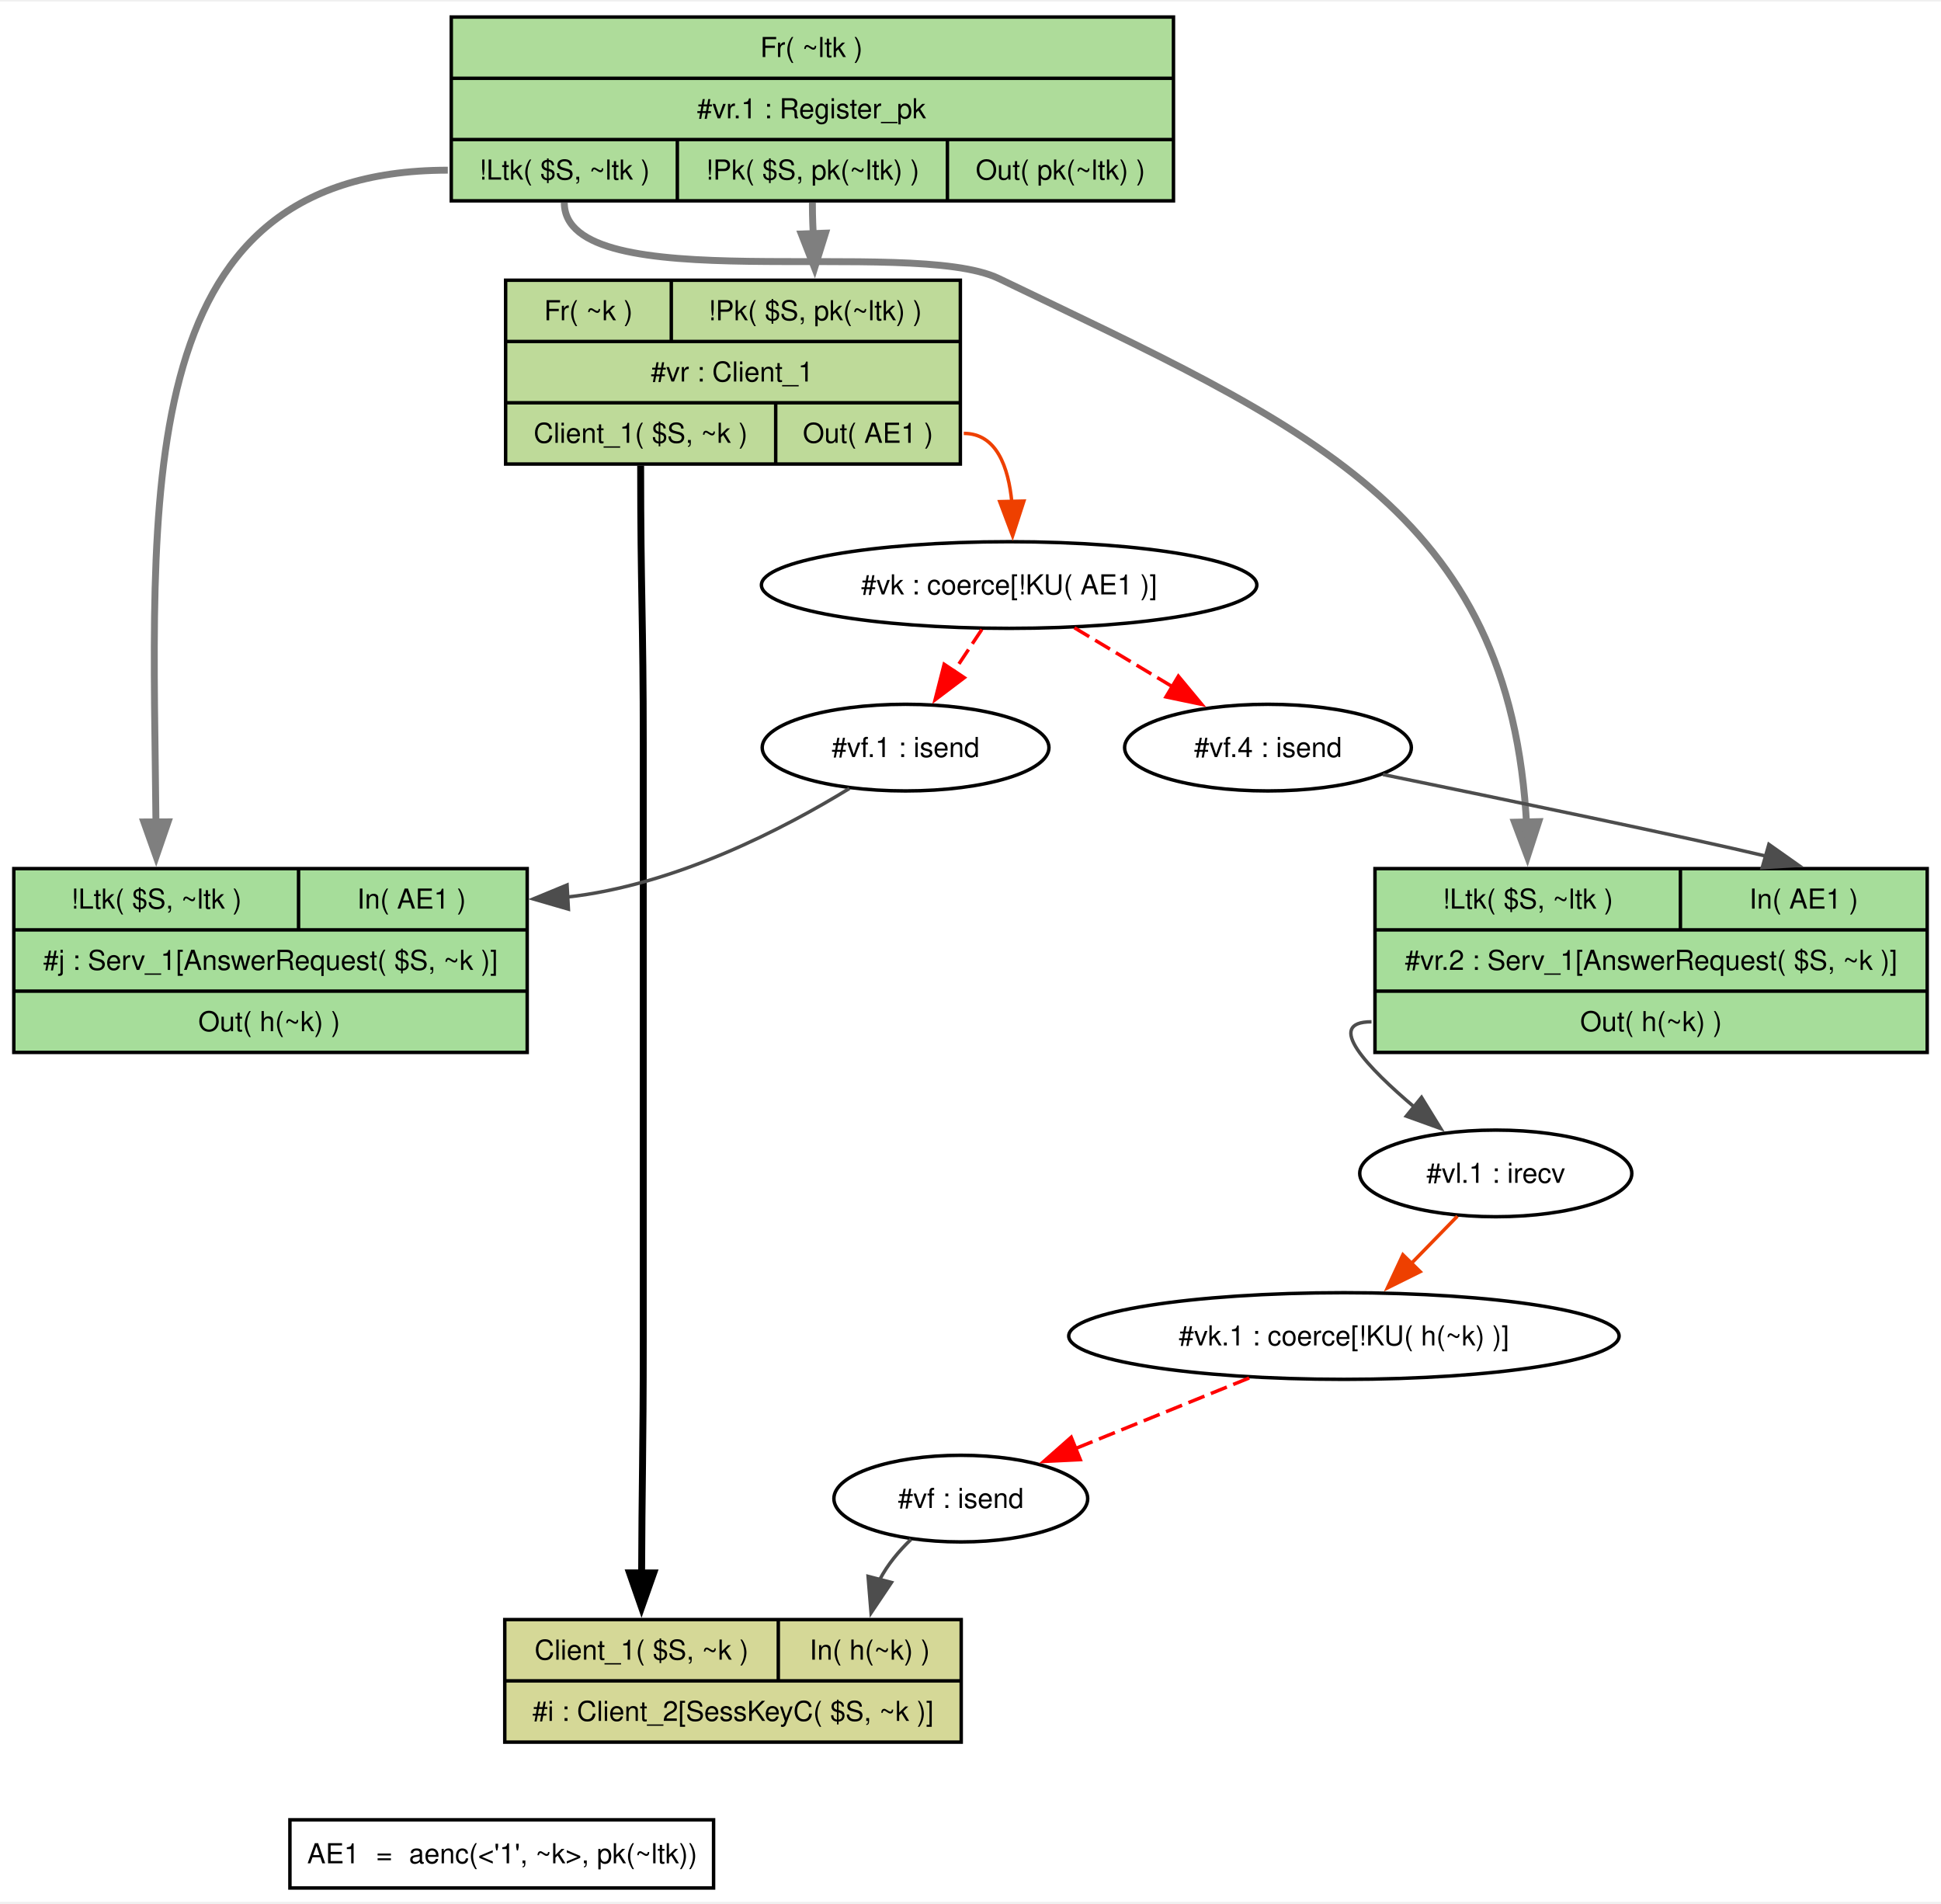
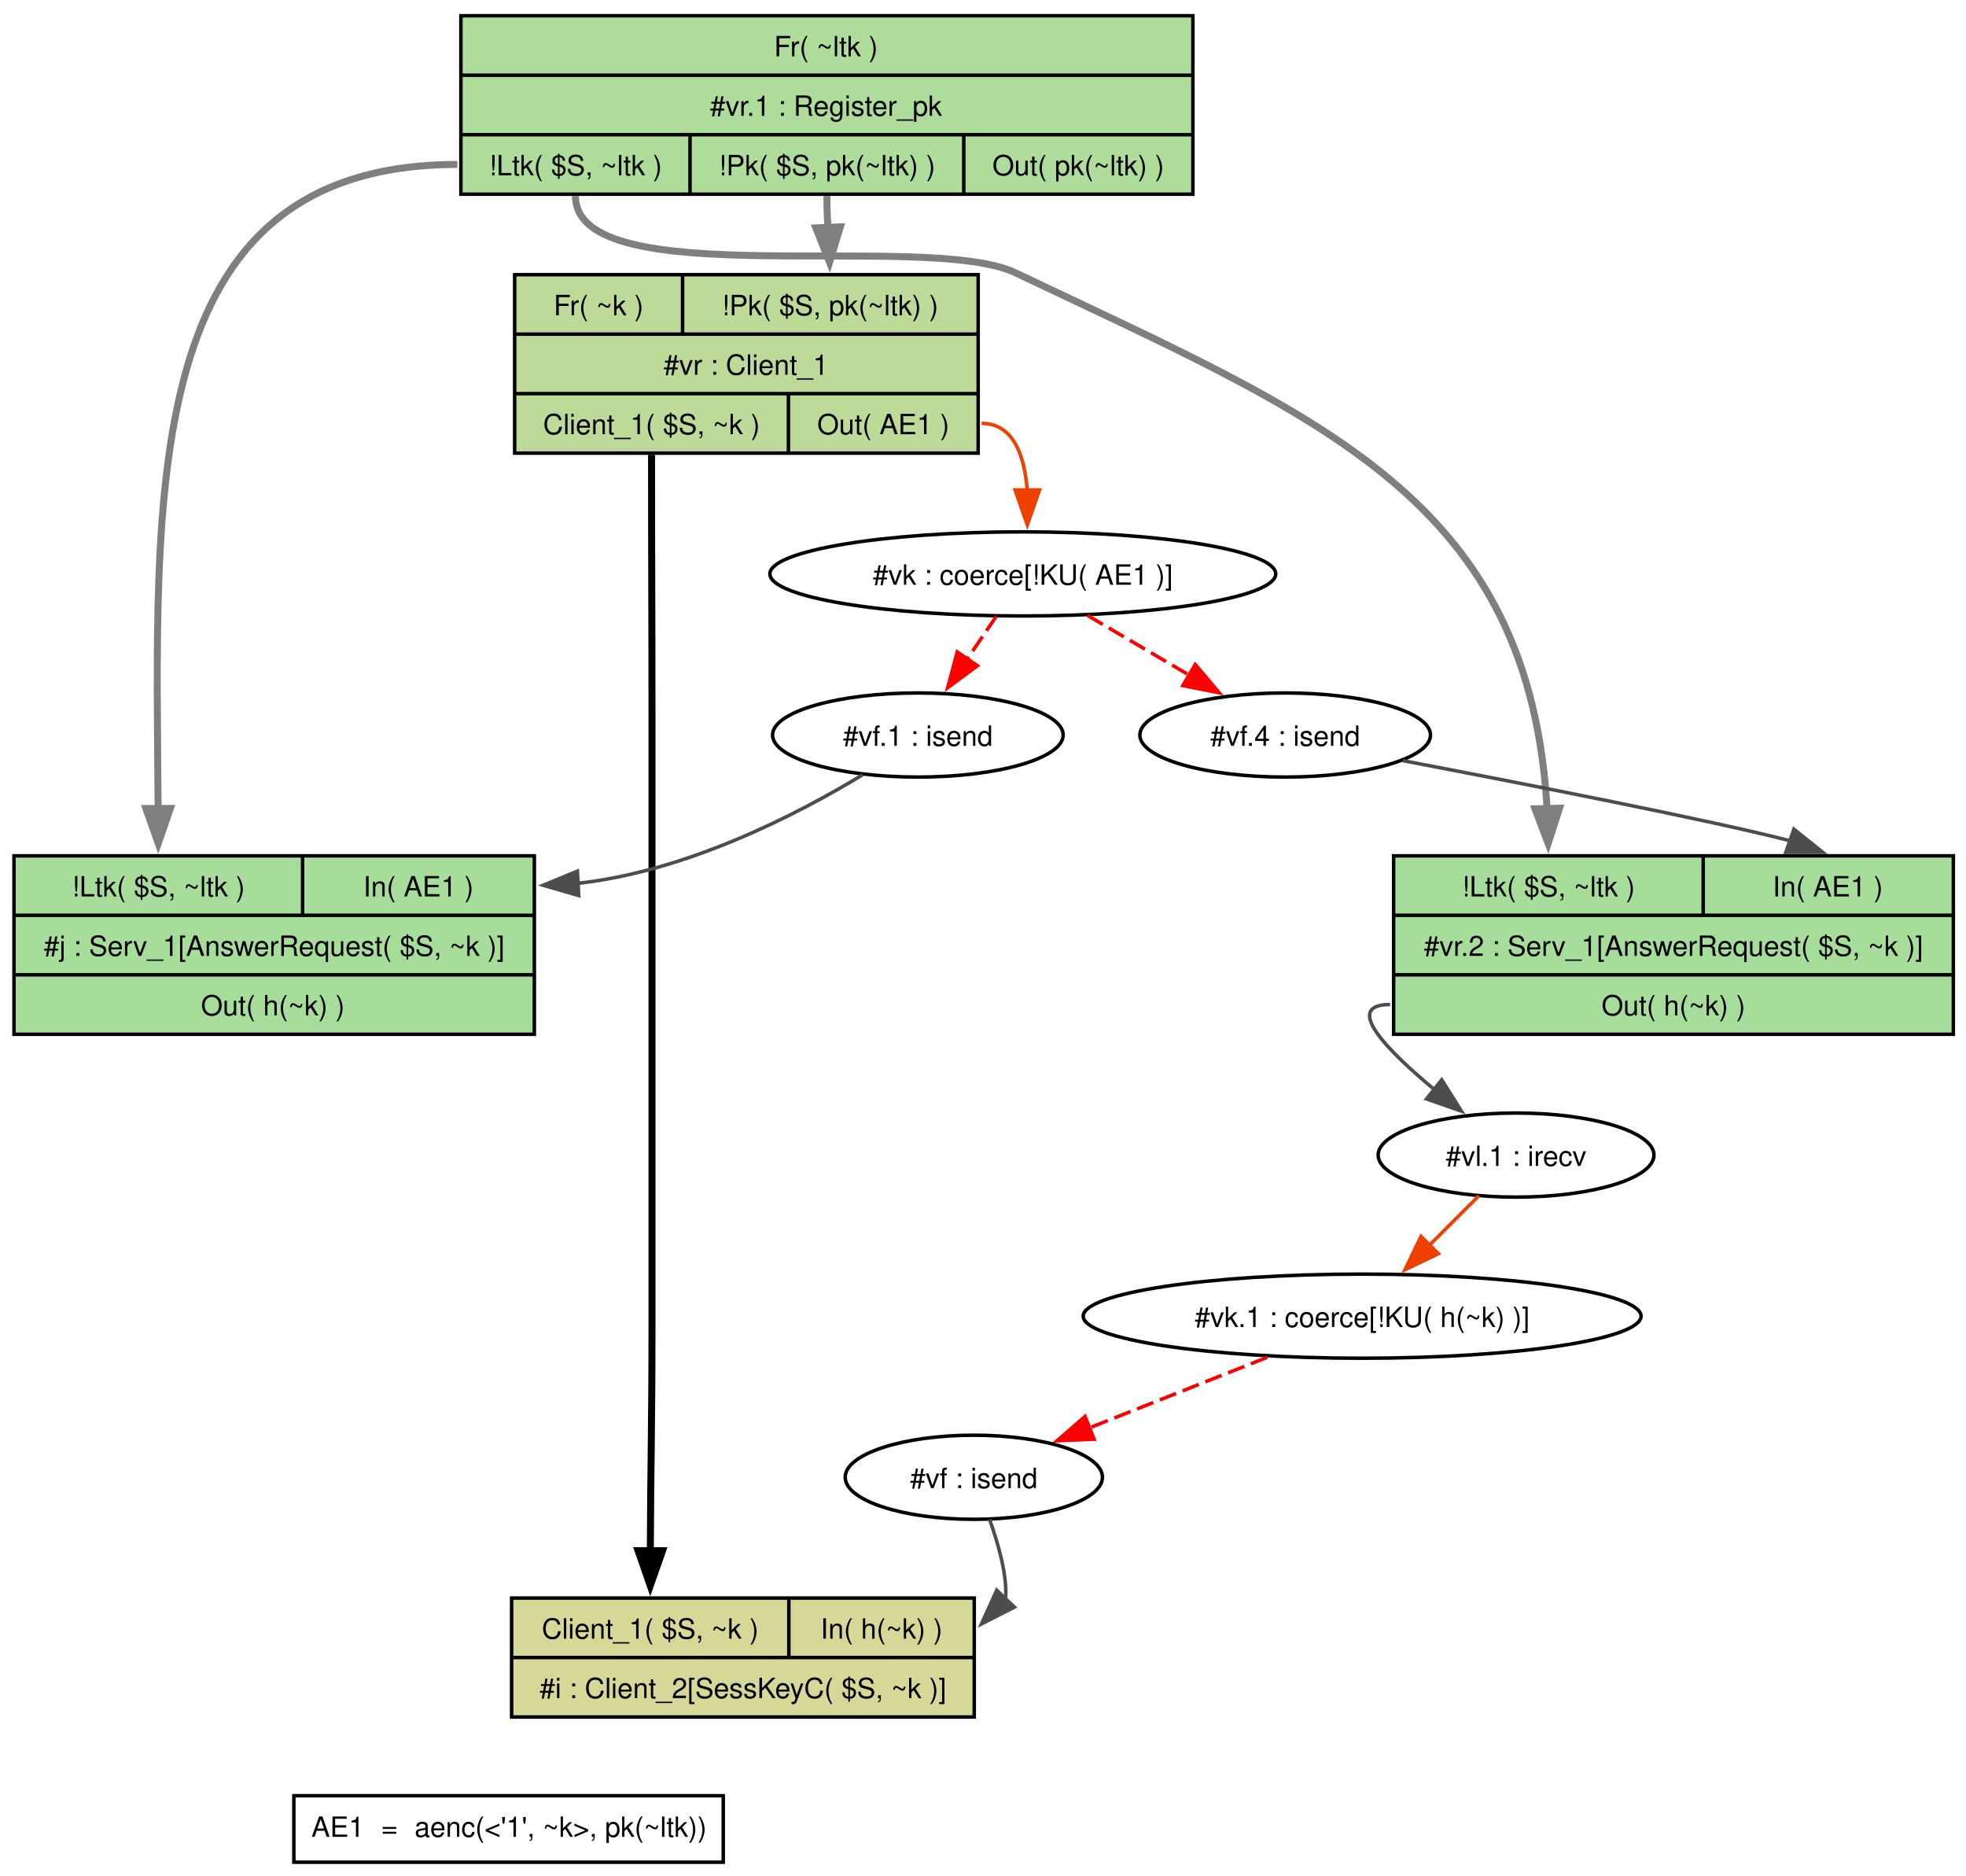
- <svg xmlns="http://www.w3.org/2000/svg" width="562pt" height="551pt" viewBox="0.00 0.00 562.38 550.51">
-   <g id="graph0" class="graph" transform="scale(1 1) rotate(0) translate(4 546.51)">
-     <polygon fill="white" stroke="none" points="-4,4 -4,-546.51 558.38,-546.51 558.38,4 -4,4" />
+ <svg xmlns="http://www.w3.org/2000/svg" width="562pt" height="536pt" viewBox="0.00 0.00 562.00 536.00">
+   <g id="graph0" class="graph" transform="scale(1 1) rotate(0) translate(4 532.21)">
+     <polygon fill="white" stroke="none" points="-4,4 -4,-532.21 558.38,-532.21 558.38,4 -4,4" />
    <g id="node1" class="node">
-       <polygon fill="#d5d897" stroke="black" points="142.25,-42.25 142.25,-77.75 274.5,-77.75 274.5,-42.25 142.25,-42.25" />
-       <text text-anchor="middle" x="181.88" y="-66.15" font-family="Helvetica,sans-Serif" font-size="8.00">Client_1( $S, ~k )</text>
-       <polyline fill="none" stroke="black" points="221.5,-60 221.5,-77.75" />
-       <text text-anchor="middle" x="248" y="-66.15" font-family="Helvetica,sans-Serif" font-size="8.00">In( h(~k) )</text>
-       <polyline fill="none" stroke="black" points="142.25,-60 274.5,-60" />
-       <text text-anchor="middle" x="208.38" y="-48.4" font-family="Helvetica,sans-Serif" font-size="8.00">#i : Client_2[SessKeyC( $S, ~k )]</text>
+       <polygon fill="#d5d897" stroke="black" points="142.25,-41.5 142.25,-75.5 274.5,-75.5 274.5,-41.5 142.25,-41.5" />
+       <text xml:space="preserve" text-anchor="middle" x="181.88" y="-63.9" font-family="Helvetica,sans-Serif" font-size="8.00">Client_1( $S, ~k )</text>
+       <polyline fill="none" stroke="black" points="221.5,-58.5 221.5,-75.5" />
+       <text xml:space="preserve" text-anchor="middle" x="248" y="-63.9" font-family="Helvetica,sans-Serif" font-size="8.00">In( h(~k) )</text>
+       <polyline fill="none" stroke="black" points="142.25,-58.5 274.5,-58.5" />
+       <text xml:space="preserve" text-anchor="middle" x="208.38" y="-46.9" font-family="Helvetica,sans-Serif" font-size="8.00">#i : Client_2[SessKeyC( $S, ~k )]</text>
    </g>
    <g id="node12" class="node">
-       <text text-anchor="start" x="85" y="-7.15" font-family="Helvetica,sans-Serif" font-size="8.00" fill="#000000">AE1</text>
-       <text text-anchor="start" x="105" y="-7.15" font-family="Helvetica,sans-Serif" font-size="8.00">=</text>
-       <text text-anchor="start" x="114.5" y="-7.15" font-family="Helvetica,sans-Serif" font-size="8.00">aenc(&lt;'1', ~k&gt;, pk(~ltk))</text>
-       <polygon fill="none" stroke="black" points="80,0 80,-19.75 202.75,-19.75 202.75,0 80,0" />
+       <text xml:space="preserve" text-anchor="start" x="85" y="-7.25" font-family="Helvetica,sans-Serif" font-size="8.00" fill="#000000">AE1</text>
+       <text xml:space="preserve" text-anchor="start" x="105" y="-7.25" font-family="Helvetica,sans-Serif" font-size="8.00">=</text>
+       <text xml:space="preserve" text-anchor="start" x="114.5" y="-7.25" font-family="Helvetica,sans-Serif" font-size="8.00">aenc(&lt;'1', ~k&gt;, pk(~ltk))</text>
+       <polygon fill="none" stroke="black" points="80,0 80,-19 202.75,-19 202.75,0 80,0" />
    </g>
    <g id="node2" class="node">
-       <polygon fill="#a6dd9a" stroke="black" points="0,-242.06 0,-295.31 148.75,-295.31 148.75,-242.06 0,-242.06" />
-       <text text-anchor="middle" x="41.25" y="-283.71" font-family="Helvetica,sans-Serif" font-size="8.00">!Ltk( $S, ~ltk )</text>
-       <polyline fill="none" stroke="black" points="82.5,-277.56 82.5,-295.31" />
-       <text text-anchor="middle" x="115.25" y="-283.71" font-family="Helvetica,sans-Serif" font-size="8.00">In( AE1 )</text>
-       <polyline fill="none" stroke="black" points="0,-277.56 148.75,-277.56" />
-       <text text-anchor="middle" x="74.38" y="-265.96" font-family="Helvetica,sans-Serif" font-size="8.00">#j : Serv_1[AnswerRequest( $S, ~k )]</text>
-       <polyline fill="none" stroke="black" points="0,-259.81 148.75,-259.81" />
-       <text text-anchor="middle" x="74" y="-248.21" font-family="Helvetica,sans-Serif" font-size="8.00">Out( h(~k) )</text>
+       <polygon fill="#a6dd9a" stroke="black" points="0,-236.62 0,-287.62 148.75,-287.62 148.75,-236.62 0,-236.62" />
+       <text xml:space="preserve" text-anchor="middle" x="41.25" y="-276.02" font-family="Helvetica,sans-Serif" font-size="8.00">!Ltk( $S, ~ltk )</text>
+       <polyline fill="none" stroke="black" points="82.5,-270.62 82.5,-287.62" />
+       <text xml:space="preserve" text-anchor="middle" x="115.62" y="-276.02" font-family="Helvetica,sans-Serif" font-size="8.00">In( AE1 )</text>
+       <polyline fill="none" stroke="black" points="0,-270.62 148.75,-270.62" />
+       <text xml:space="preserve" text-anchor="middle" x="74.38" y="-259.02" font-family="Helvetica,sans-Serif" font-size="8.00">#j : Serv_1[AnswerRequest( $S, ~k )]</text>
+       <polyline fill="none" stroke="black" points="0,-253.62 148.75,-253.62" />
+       <text xml:space="preserve" text-anchor="middle" x="74" y="-242.02" font-family="Helvetica,sans-Serif" font-size="8.00">Out( h(~k) )</text>
    </g>
    <g id="node3" class="node">
-       <ellipse fill="none" stroke="black" cx="274.38" cy="-112.8" rx="36.77" ry="12.55" />
-       <text text-anchor="middle" x="274.38" y="-110.08" font-family="Helvetica,sans-Serif" font-size="8.00">#vf : isend</text>
+       <ellipse fill="none" stroke="black" cx="274.38" cy="-110.02" rx="36.77" ry="12.02" />
+       <text xml:space="preserve" text-anchor="middle" x="274.38" y="-106.92" font-family="Helvetica,sans-Serif" font-size="8.00">#vf : isend</text>
    </g>
    <g id="edge1" class="edge">
-       <path fill="none" stroke="#4d4d4d" d="M259.95,-100.98C256.49,-97.66 253.14,-93.69 250.87,-89.28" />
-       <polygon fill="#4d4d4d" stroke="#4d4d4d" points="254.29,-88.51 248.38,-79.71 247.52,-90.27 254.29,-88.51" />
+       <path fill="none" stroke="#4d4d4d" d="M278.87,-97.98C281.42,-90.88 284,-81.8 283.45,-75.31" />
+       <polygon fill="#4d4d4d" stroke="#4d4d4d" points="285.99,-72.9 276.55,-68.09 280.93,-77.74 285.99,-72.9" />
    </g>
    <g id="node4" class="node">
-       <ellipse fill="none" stroke="black" cx="288.38" cy="-377.46" rx="71.77" ry="12.55" />
-       <text text-anchor="middle" x="288.38" y="-374.74" font-family="Helvetica,sans-Serif" font-size="8.00">#vk : coerce[!KU( AE1 )]</text>
+       <ellipse fill="none" stroke="black" cx="288.38" cy="-368.19" rx="72.3" ry="12.02" />
+       <text xml:space="preserve" text-anchor="middle" x="288.38" y="-365.09" font-family="Helvetica,sans-Serif" font-size="8.00">#vk : coerce[!KU( AE1 )]</text>
    </g>
    <g id="node6" class="node">
-       <ellipse fill="none" stroke="black" cx="258.38" cy="-330.36" rx="41.54" ry="12.55" />
-       <text text-anchor="middle" x="258.38" y="-327.63" font-family="Helvetica,sans-Serif" font-size="8.00">#vf.1 : isend</text>
+       <ellipse fill="none" stroke="black" cx="258.38" cy="-322.15" rx="41.54" ry="12.02" />
+       <text xml:space="preserve" text-anchor="middle" x="258.38" y="-319.05" font-family="Helvetica,sans-Serif" font-size="8.00">#vf.1 : isend</text>
    </g>
    <g id="edge11" class="edge">
-       <path fill="none" stroke="red" stroke-dasharray="5,2" d="M280.49,-364.61C277.99,-360.85 275.15,-356.58 272.35,-352.37" />
-       <polygon fill="red" stroke="red" points="275.39,-350.62 266.94,-344.23 269.56,-354.5 275.39,-350.62" />
+       <path fill="none" stroke="red" stroke-dasharray="5,2" d="M280.8,-356.07C278.27,-352.35 275.35,-348.06 272.47,-343.84" />
+       <polygon fill="red" stroke="red" points="275.42,-341.95 266.9,-335.66 269.64,-345.89 275.42,-341.95" />
    </g>
    <g id="node11" class="node">
-       <ellipse fill="none" stroke="black" cx="363.38" cy="-330.36" rx="41.54" ry="12.55" />
-       <text text-anchor="middle" x="363.38" y="-327.63" font-family="Helvetica,sans-Serif" font-size="8.00">#vf.4 : isend</text>
+       <ellipse fill="none" stroke="black" cx="363.38" cy="-322.15" rx="41.54" ry="12.02" />
+       <text xml:space="preserve" text-anchor="middle" x="363.38" y="-319.05" font-family="Helvetica,sans-Serif" font-size="8.00">#vf.4 : isend</text>
    </g>
    <g id="edge12" class="edge">
-       <path fill="none" stroke="red" stroke-dasharray="5,2" d="M307.3,-365.08C315.91,-359.9 326.25,-353.68 335.71,-348" />
-       <polygon fill="red" stroke="red" points="337.42,-351.05 344.19,-342.89 333.82,-345.05 337.42,-351.05" />
+       <path fill="none" stroke="red" stroke-dasharray="5,2" d="M306.91,-356.3C315.74,-351.12 326.46,-344.82 336.18,-339.12" />
+       <polygon fill="red" stroke="red" points="337.67,-342.3 344.52,-334.22 334.12,-336.27 337.67,-342.3" />
    </g>
    <g id="node5" class="node">
-       <polygon fill="#beda99" stroke="black" points="142.5,-412.51 142.5,-465.76 274.25,-465.76 274.25,-412.51 142.5,-412.51" />
-       <text text-anchor="middle" x="166.5" y="-454.16" font-family="Helvetica,sans-Serif" font-size="8.00">Fr( ~k )</text>
-       <polyline fill="none" stroke="black" points="190.5,-448.01 190.5,-465.76" />
-       <text text-anchor="middle" x="232.12" y="-454.16" font-family="Helvetica,sans-Serif" font-size="8.00">!Pk( $S, pk(~ltk) )</text>
-       <polyline fill="none" stroke="black" points="142.5,-448.01 274.25,-448.01" />
-       <text text-anchor="middle" x="208.12" y="-436.41" font-family="Helvetica,sans-Serif" font-size="8.00">#vr : Client_1</text>
-       <polyline fill="none" stroke="black" points="142.5,-430.26 274.25,-430.26" />
-       <text text-anchor="middle" x="181.62" y="-418.66" font-family="Helvetica,sans-Serif" font-size="8.00">Client_1( $S, ~k )</text>
-       <polyline fill="none" stroke="black" points="220.75,-412.51 220.75,-430.26" />
-       <text text-anchor="middle" x="247.5" y="-418.66" font-family="Helvetica,sans-Serif" font-size="8.00">Out( AE1 )</text>
+       <polygon fill="#beda99" stroke="black" points="143.12,-402.71 143.12,-453.71 275.62,-453.71 275.62,-402.71 143.12,-402.71" />
+       <text xml:space="preserve" text-anchor="middle" x="167.12" y="-442.11" font-family="Helvetica,sans-Serif" font-size="8.00">Fr( ~k )</text>
+       <polyline fill="none" stroke="black" points="191.12,-436.71 191.12,-453.71" />
+       <text xml:space="preserve" text-anchor="middle" x="233.25" y="-442.11" font-family="Helvetica,sans-Serif" font-size="8.00">!Pk( $S, pk(~ltk) )</text>
+       <polyline fill="none" stroke="black" points="143.12,-436.71 275.62,-436.71" />
+       <text xml:space="preserve" text-anchor="middle" x="209.25" y="-425.11" font-family="Helvetica,sans-Serif" font-size="8.00">#vr : Client_1</text>
+       <polyline fill="none" stroke="black" points="143.12,-419.71 275.62,-419.71" />
+       <text xml:space="preserve" text-anchor="middle" x="182.25" y="-408.11" font-family="Helvetica,sans-Serif" font-size="8.00">Client_1( $S, ~k )</text>
+       <polyline fill="none" stroke="black" points="221.38,-402.71 221.38,-419.71" />
+       <text xml:space="preserve" text-anchor="middle" x="248.5" y="-408.11" font-family="Helvetica,sans-Serif" font-size="8.00">Out( AE1 )</text>
    </g>
    <g id="edge2" class="edge">
-       <path fill="none" stroke="black" stroke-width="2" d="M181.62,-412.01C181.62,-376.16 182.38,-367.21 182.38,-331.36 182.38,-331.36 182.38,-331.36 182.38,-158.9 182.38,-127.12 181.98,-116.47 181.89,-89.48" />
-       <polygon fill="black" stroke="black" stroke-width="2" points="185.4,-91.27 181.88,-81.28 178.4,-91.28 185.4,-91.27" />
+       <path fill="none" stroke="black" stroke-width="2" d="M182.25,-402.21C182.25,-367.07 182.38,-358.28 182.38,-323.15 182.38,-323.15 182.38,-323.15 182.38,-155.06 182.38,-124.04 181.99,-113.56 181.89,-87.35" />
+       <polygon fill="black" stroke="black" stroke-width="2" points="185.4,-89.02 181.88,-79.03 178.4,-89.03 185.4,-89.02" />
    </g>
    <g id="edge3" class="edge">
-       <path fill="none" stroke="#ee4000" d="M275.25,-421.39C284.76,-421.39 288.19,-411.63 289.17,-401.42" />
-       <polygon fill="#ee4000" stroke="#ee4000" points="292.66,-401.78 289.39,-391.7 285.66,-401.62 292.66,-401.78" />
+       <path fill="none" stroke="#ee4000" d="M276.62,-411.21C285.77,-411.21 288.9,-401.86 289.66,-391.98" />
+       <polygon fill="#ee4000" stroke="#ee4000" points="293.16,-392.19 289.67,-382.18 286.16,-392.18 293.16,-392.19" />
    </g>
    <g id="edge4" class="edge">
-       <path fill="none" stroke="#4d4d4d" d="M242.11,-318.53C223.58,-307.15 191.77,-290.45 160.15,-287.05" />
-       <polygon fill="#4d4d4d" stroke="#4d4d4d" points="160.69,-283.57 150.51,-286.52 160.3,-290.56 160.69,-283.57" />
+       <path fill="none" stroke="#4d4d4d" d="M242.56,-310.76C224.2,-299.63 192.41,-283.1 160.87,-279.73" />
+       <polygon fill="#4d4d4d" stroke="#4d4d4d" points="161.44,-276.26 151.26,-279.21 161.05,-283.25 161.44,-276.26" />
    </g>
    <g id="node7" class="node">
-       <ellipse fill="none" stroke="black" cx="385.38" cy="-159.9" rx="79.73" ry="12.55" />
-       <text text-anchor="middle" x="385.38" y="-157.18" font-family="Helvetica,sans-Serif" font-size="8.00">#vk.1 : coerce[!KU( h(~k) )]</text>
+       <ellipse fill="none" stroke="black" cx="385.38" cy="-156.06" rx="79.73" ry="12.02" />
+       <text xml:space="preserve" text-anchor="middle" x="385.38" y="-152.96" font-family="Helvetica,sans-Serif" font-size="8.00">#vk.1 : coerce[!KU( h(~k) )]</text>
    </g>
    <g id="edge13" class="edge">
-       <path fill="none" stroke="red" stroke-dasharray="5,2" d="M357.94,-147.75C342.71,-141.57 323.65,-133.82 307.58,-127.29" />
-       <polygon fill="red" stroke="red" points="309,-124.09 298.42,-123.57 306.37,-130.58 309,-124.09" />
+       <path fill="none" stroke="red" stroke-dasharray="5,2" d="M358.22,-144.29C342.89,-138.21 323.61,-130.56 307.41,-124.13" />
+       <polygon fill="red" stroke="red" points="308.76,-120.9 298.18,-120.46 306.18,-127.41 308.76,-120.9" />
    </g>
    <g id="node8" class="node">
-       <ellipse fill="none" stroke="black" cx="429.38" cy="-207.01" rx="39.42" ry="12.55" />
-       <text text-anchor="middle" x="429.38" y="-204.28" font-family="Helvetica,sans-Serif" font-size="8.00">#vl.1 : irecv</text>
+       <ellipse fill="none" stroke="black" cx="429.38" cy="-202.1" rx="39.42" ry="12.02" />
+       <text xml:space="preserve" text-anchor="middle" x="429.38" y="-199" font-family="Helvetica,sans-Serif" font-size="8.00">#vl.1 : irecv</text>
    </g>
    <g id="edge5" class="edge">
-       <path fill="none" stroke="#ee4000" d="M418.27,-194.62C414.2,-190.45 409.46,-185.59 404.87,-180.88" />
-       <polygon fill="#ee4000" stroke="#ee4000" points="407.48,-178.55 397.99,-173.84 402.47,-183.44 407.48,-178.55" />
+       <path fill="none" stroke="#ee4000" d="M418.72,-190.44C414.42,-186.14 409.32,-181.03 404.42,-176.13" />
+       <polygon fill="#ee4000" stroke="#ee4000" points="407.16,-173.91 397.61,-169.31 402.2,-178.86 407.16,-173.91" />
    </g>
    <g id="node9" class="node">
-       <polygon fill="#aedc9a" stroke="black" points="126.75,-488.76 126.75,-542.01 336,-542.01 336,-488.76 126.75,-488.76" />
-       <text text-anchor="middle" x="231.12" y="-530.41" font-family="Helvetica,sans-Serif" font-size="8.00">Fr( ~ltk )</text>
-       <polyline fill="none" stroke="black" points="126.75,-524.26 336,-524.26" />
-       <text text-anchor="middle" x="231.12" y="-512.66" font-family="Helvetica,sans-Serif" font-size="8.00">#vr.1 : Register_pk</text>
-       <polyline fill="none" stroke="black" points="126.75,-506.51 336,-506.51" />
-       <text text-anchor="middle" x="159.5" y="-494.91" font-family="Helvetica,sans-Serif" font-size="8.00">!Ltk( $S, ~ltk )</text>
-       <polyline fill="none" stroke="black" points="192.25,-488.76 192.25,-506.51" />
-       <text text-anchor="middle" x="231.38" y="-494.91" font-family="Helvetica,sans-Serif" font-size="8.00">!Pk( $S, pk(~ltk) )</text>
-       <polyline fill="none" stroke="black" points="270.5,-488.76 270.5,-506.51" />
-       <text text-anchor="middle" x="303.25" y="-494.91" font-family="Helvetica,sans-Serif" font-size="8.00">Out( pk(~ltk) )</text>
+       <polygon fill="#aedc9a" stroke="black" points="127.75,-476.71 127.75,-527.71 337,-527.71 337,-476.71 127.75,-476.71" />
+       <text xml:space="preserve" text-anchor="middle" x="232.12" y="-516.11" font-family="Helvetica,sans-Serif" font-size="8.00">Fr( ~ltk )</text>
+       <polyline fill="none" stroke="black" points="127.75,-510.71 337,-510.71" />
+       <text xml:space="preserve" text-anchor="middle" x="232.12" y="-499.11" font-family="Helvetica,sans-Serif" font-size="8.00">#vr.1 : Register_pk</text>
+       <polyline fill="none" stroke="black" points="127.75,-493.71 337,-493.71" />
+       <text xml:space="preserve" text-anchor="middle" x="160.5" y="-482.11" font-family="Helvetica,sans-Serif" font-size="8.00">!Ltk( $S, ~ltk )</text>
+       <polyline fill="none" stroke="black" points="193.25,-476.71 193.25,-493.71" />
+       <text xml:space="preserve" text-anchor="middle" x="232.38" y="-482.11" font-family="Helvetica,sans-Serif" font-size="8.00">!Pk( $S, pk(~ltk) )</text>
+       <polyline fill="none" stroke="black" points="271.5,-476.71 271.5,-493.71" />
+       <text xml:space="preserve" text-anchor="middle" x="304.25" y="-482.11" font-family="Helvetica,sans-Serif" font-size="8.00">Out( pk(~ltk) )</text>
    </g>
    <g id="edge6" class="edge">
-       <path fill="none" stroke="#7f7f7f" stroke-width="2" d="M125.75,-497.64C32.3,-497.64 40.42,-401.06 41.2,-307.23" />
-       <polygon fill="#7f7f7f" stroke="#7f7f7f" stroke-width="2" points="44.69,-308.85 41.24,-298.83 37.69,-308.82 44.69,-308.85" />
+       <path fill="none" stroke="#7f7f7f" stroke-width="2" d="M126.75,-485.21C35.09,-485.21 40.62,-391.58 41.21,-299.62" />
+       <polygon fill="#7f7f7f" stroke="#7f7f7f" stroke-width="2" points="44.7,-301.16 41.24,-291.15 37.7,-301.14 44.7,-301.16" />
    </g>
    <g id="edge8" class="edge">
-       <path fill="none" stroke="#7f7f7f" stroke-width="2" d="M231.38,-488.26C231.38,-483.52 231.55,-480.51 231.73,-477.55" />
-       <polygon fill="#7f7f7f" stroke="#7f7f7f" stroke-width="2" points="235.17,-479.4 232.02,-469.29 228.17,-479.16 235.17,-479.4" />
+       <path fill="none" stroke="#7f7f7f" stroke-width="2" d="M232.38,-476.21C232.38,-471.47 232.58,-468.45 232.79,-465.49" />
+       <polygon fill="#7f7f7f" stroke="#7f7f7f" stroke-width="2" points="236.22,-467.37 233.13,-457.23 229.22,-467.08 236.22,-467.37" />
    </g>
    <g id="node10" class="node">
-       <polygon fill="#a6dd9a" stroke="black" points="394.38,-242.06 394.38,-295.31 554.38,-295.31 554.38,-242.06 394.38,-242.06" />
-       <text text-anchor="middle" x="438.62" y="-283.71" font-family="Helvetica,sans-Serif" font-size="8.00">!Ltk( $S, ~ltk )</text>
-       <polyline fill="none" stroke="black" points="482.88,-277.56 482.88,-295.31" />
-       <text text-anchor="middle" x="518.62" y="-283.71" font-family="Helvetica,sans-Serif" font-size="8.00">In( AE1 )</text>
-       <polyline fill="none" stroke="black" points="394.38,-277.56 554.38,-277.56" />
-       <text text-anchor="middle" x="474.38" y="-265.96" font-family="Helvetica,sans-Serif" font-size="8.00">#vr.2 : Serv_1[AnswerRequest( $S, ~k )]</text>
-       <polyline fill="none" stroke="black" points="394.38,-259.81 554.38,-259.81" />
-       <text text-anchor="middle" x="474.38" y="-248.21" font-family="Helvetica,sans-Serif" font-size="8.00">Out( h(~k) )</text>
+       <polygon fill="#a6dd9a" stroke="black" points="394.38,-236.62 394.38,-287.62 554.38,-287.62 554.38,-236.62 394.38,-236.62" />
+       <text xml:space="preserve" text-anchor="middle" x="438.62" y="-276.02" font-family="Helvetica,sans-Serif" font-size="8.00">!Ltk( $S, ~ltk )</text>
+       <polyline fill="none" stroke="black" points="482.88,-270.62 482.88,-287.62" />
+       <text xml:space="preserve" text-anchor="middle" x="518.5" y="-276.02" font-family="Helvetica,sans-Serif" font-size="8.00">In( AE1 )</text>
+       <polyline fill="none" stroke="black" points="394.38,-270.62 554.38,-270.62" />
+       <text xml:space="preserve" text-anchor="middle" x="474.38" y="-259.02" font-family="Helvetica,sans-Serif" font-size="8.00">#vr.2 : Serv_1[AnswerRequest( $S, ~k )]</text>
+       <polyline fill="none" stroke="black" points="394.38,-253.62 554.38,-253.62" />
+       <text xml:space="preserve" text-anchor="middle" x="474.38" y="-242.02" font-family="Helvetica,sans-Serif" font-size="8.00">Out( h(~k) )</text>
    </g>
    <g id="edge7" class="edge">
-       <path fill="none" stroke="#7f7f7f" stroke-width="2" d="M159.5,-488.26C159.5,-459.87 259.8,-478.59 285.38,-466.26 373.65,-423.71 433.9,-399.56 438.36,-307.11" />
-       <polygon fill="#7f7f7f" stroke="#7f7f7f" stroke-width="2" points="441.82,-308.91 438.55,-298.83 434.82,-308.75 441.82,-308.91" />
+       <path fill="none" stroke="#7f7f7f" stroke-width="2" d="M160.5,-476.21C160.5,-447.81 260.74,-466.42 286.38,-454.21 373.24,-412.82 433.75,-390.08 438.34,-299.51" />
+       <polygon fill="#7f7f7f" stroke="#7f7f7f" stroke-width="2" points="441.8,-301.23 438.55,-291.15 434.8,-301.06 441.8,-301.23" />
    </g>
    <g id="edge9" class="edge">
-       <path fill="none" stroke="#4d4d4d" d="M393.38,-250.93C379.6,-250.93 392.08,-237.8 405.98,-226.06" />
-       <polygon fill="#4d4d4d" stroke="#4d4d4d" points="407.87,-229.04 413.43,-220.01 403.46,-223.6 407.87,-229.04" />
+       <path fill="none" stroke="#4d4d4d" d="M393.38,-245.12C379.69,-245.12 392.38,-232.12 406.33,-220.57" />
+       <polygon fill="#4d4d4d" stroke="#4d4d4d" points="408.13,-223.62 413.77,-214.65 403.77,-218.14 408.13,-223.62" />
    </g>
    <g id="edge10" class="edge">
-       <path fill="none" stroke="#4d4d4d" d="M396.68,-322.57C431.78,-315.38 485.07,-304.32 507.77,-298.9" />
-       <polygon fill="#4d4d4d" stroke="#4d4d4d" points="508.51,-302.33 517.17,-296.22 506.59,-295.6 508.51,-302.33" />
+       <path fill="none" stroke="#4d4d4d" d="M397.03,-314.82C432.14,-308.13 485.15,-297.75 507.71,-291.92" />
+       <polygon fill="#4d4d4d" stroke="#4d4d4d" points="508.8,-295.25 517.07,-288.63 506.48,-288.64 508.8,-295.25" />
    </g>
  </g>
</svg>
